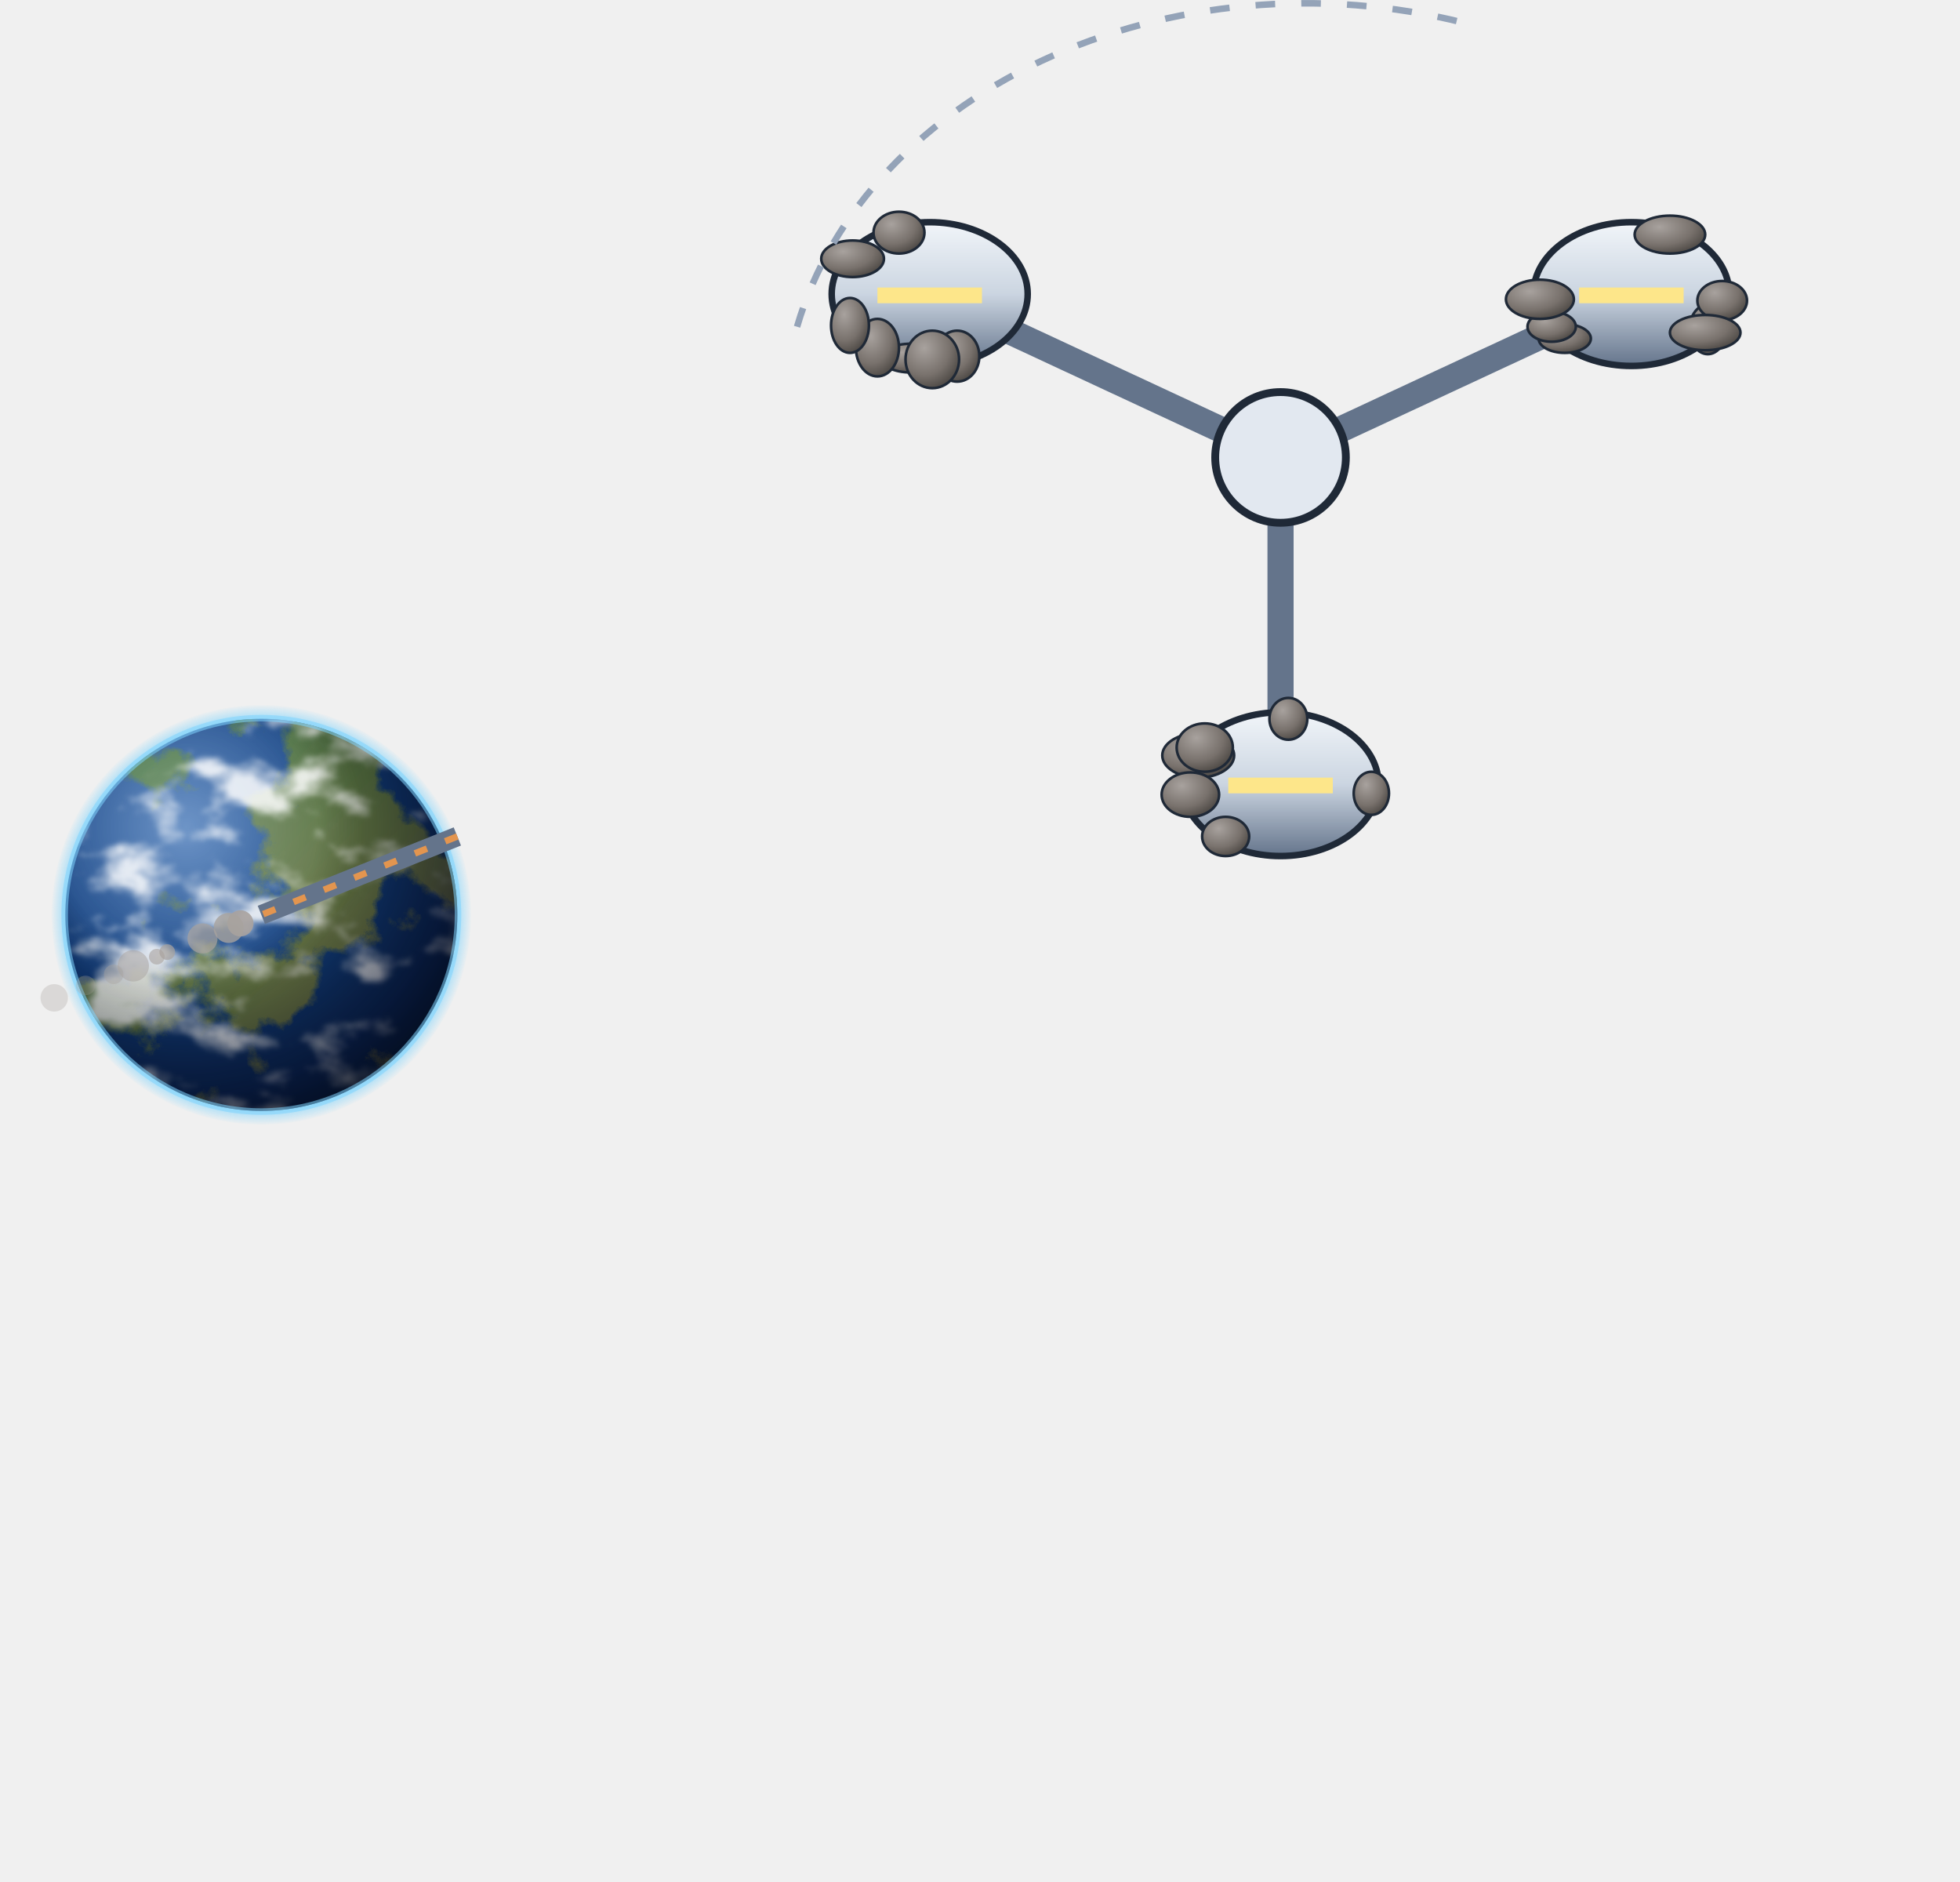
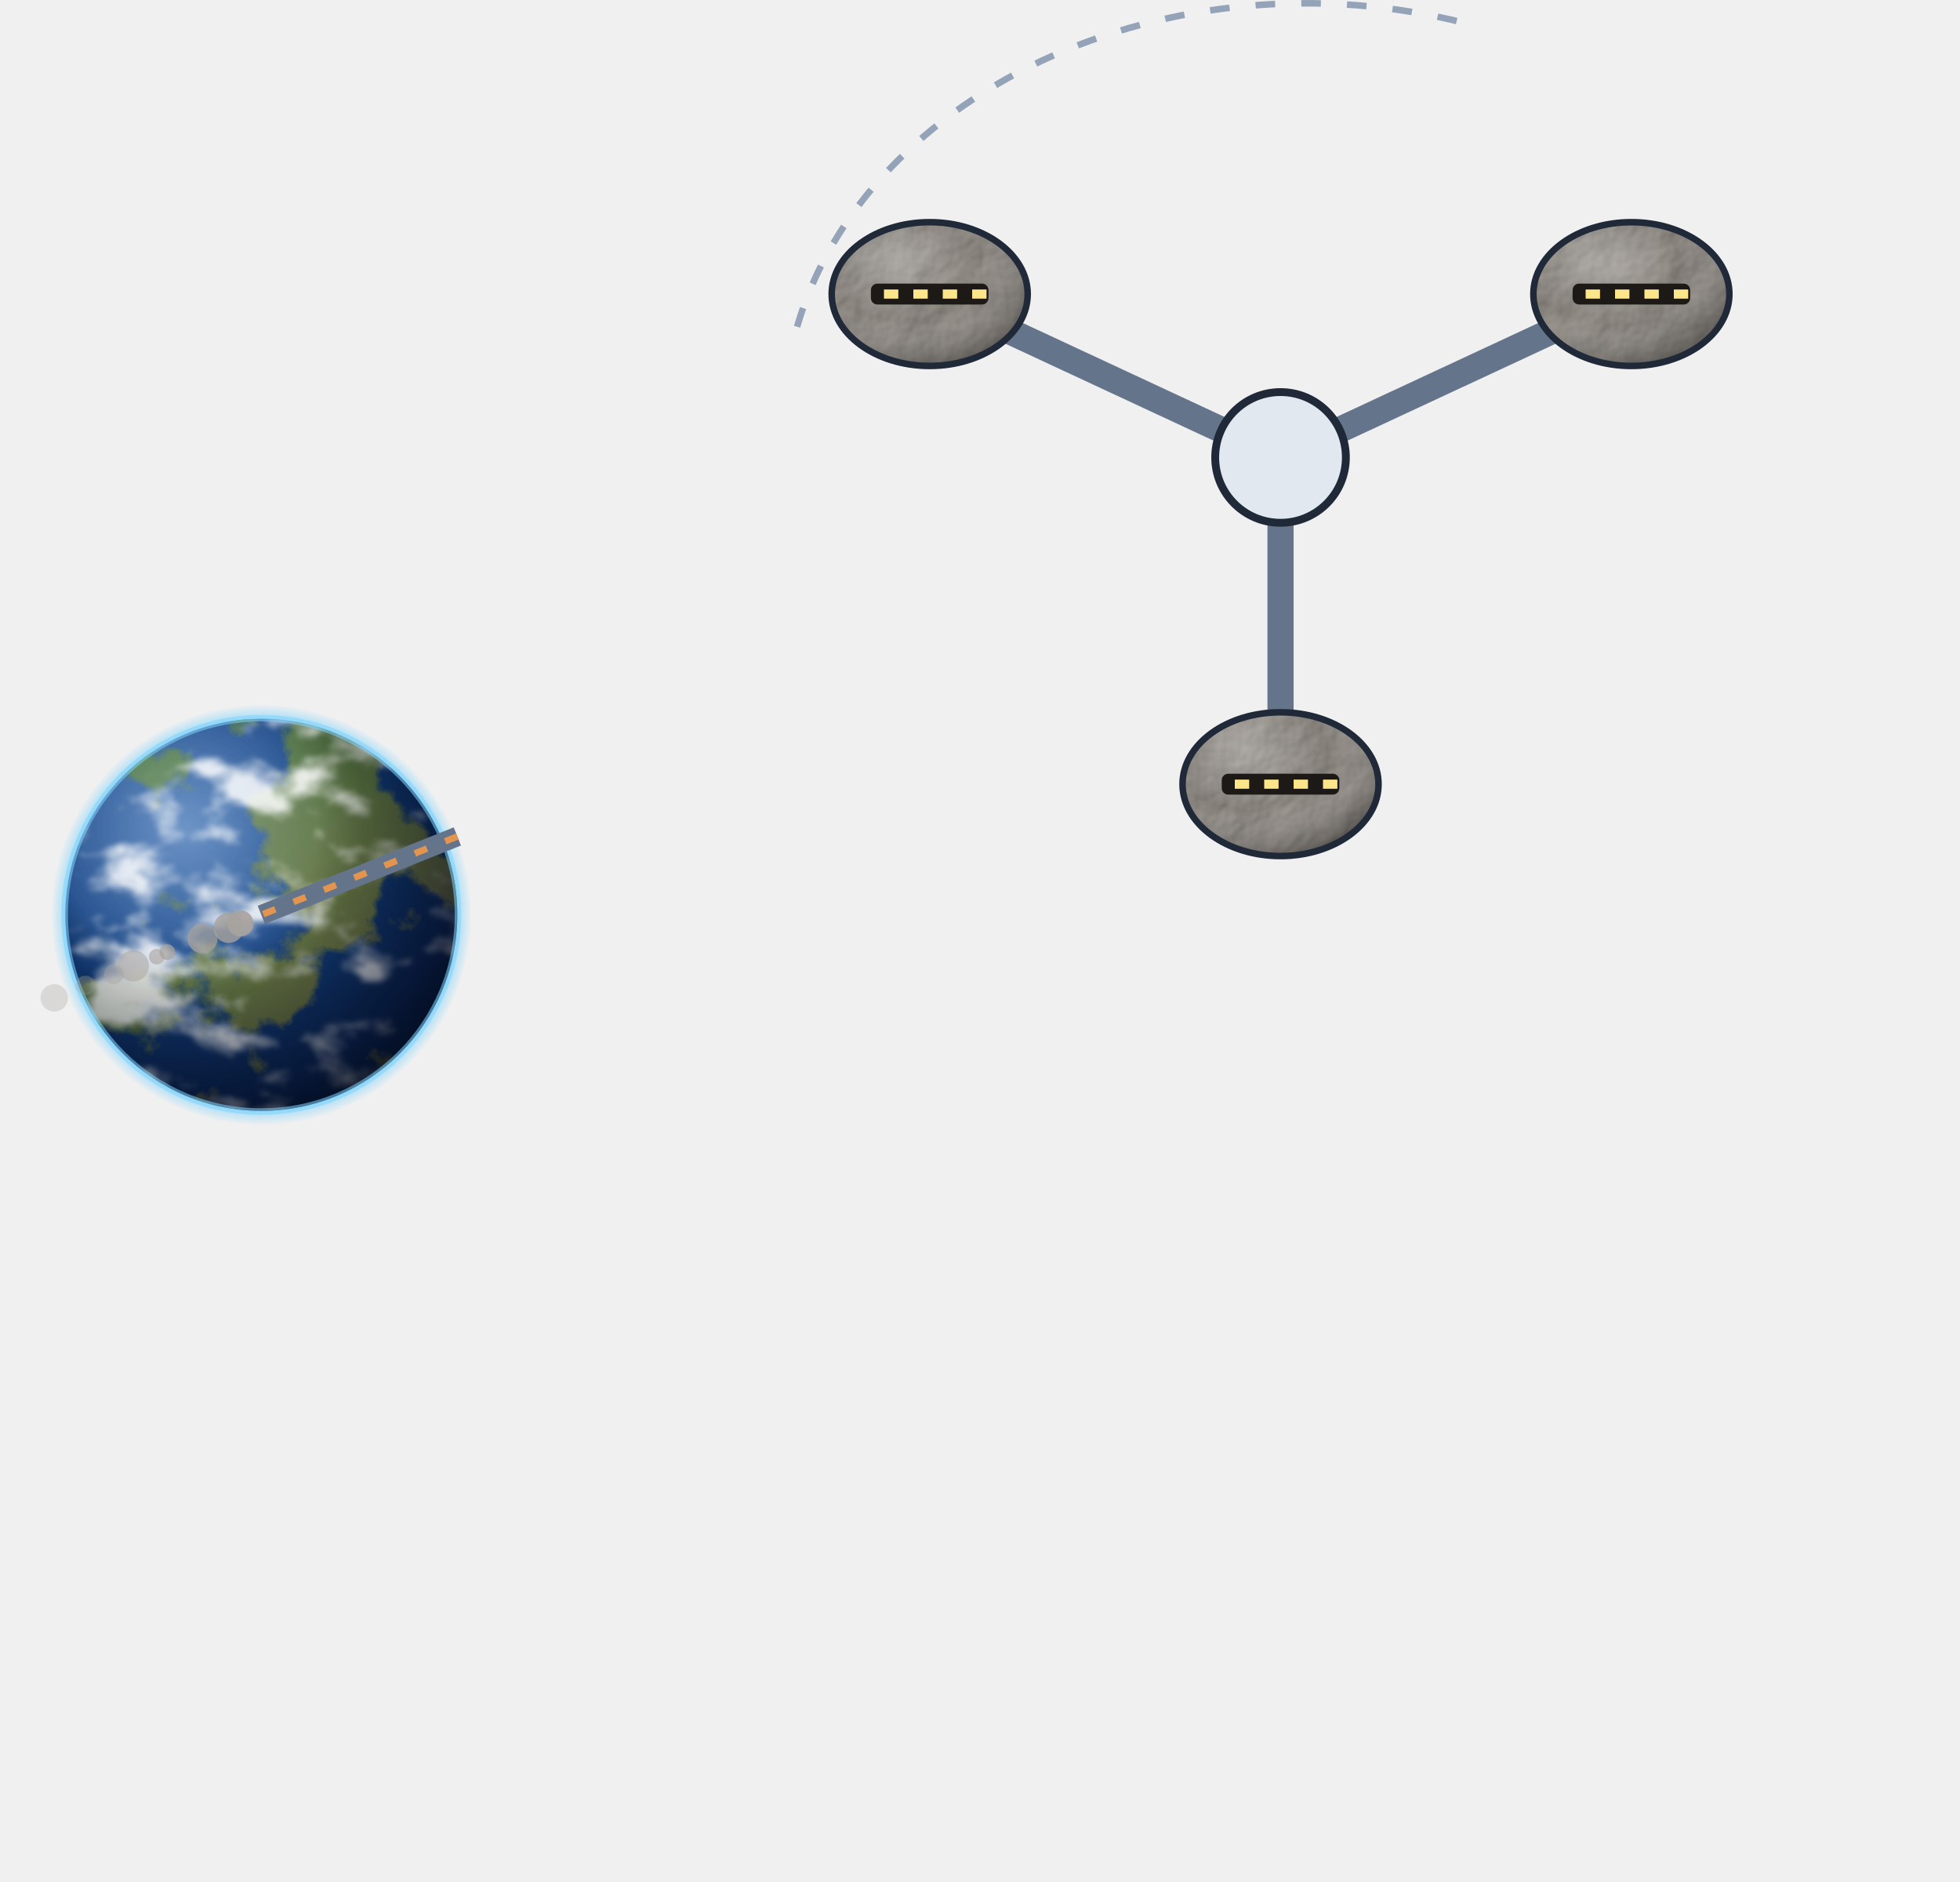
<svg xmlns="http://www.w3.org/2000/svg" viewBox="0 0 300 288" width="300" height="288">
  <defs>
    <filter id="glow" x="-50%" y="-50%" width="200%" height="200%">
      <feGaussianBlur stdDeviation="4" result="b" />
      <feMerge>
        <feMergeNode in="b" />
        <feMergeNode in="SourceGraphic" />
      </feMerge>
    </filter>
    <filter id="soft" x="-50%" y="-50%" width="200%" height="200%">
      <feGaussianBlur stdDeviation="9" />
    </filter>
    <radialGradient id="bg">
      <stop offset="0" stop-color="#000" />
    </radialGradient>
    <radialGradient id="shd" cx="35%" cy="30%" r="80%">
      <stop offset="0" stop-color="#a8a29e" stop-opacity="1" />
      <stop offset="0.6" stop-color="#78716c" stop-opacity="1" />
      <stop offset="1" stop-color="#44403c" stop-opacity="1" />
    </radialGradient>
    <linearGradient id="hul" x1="0" y1="0" x2="0" y2="1">
      <stop offset="0" stop-color="#f1f5f9" stop-opacity="1" />
      <stop offset="0.5" stop-color="#cbd5e1" stop-opacity="1" />
      <stop offset="1" stop-color="#64748b" stop-opacity="1" />
+     </linearGradient>
+     <filter id="rgl" x="-5%" y="-5%" width="110%" height="110%" color-interpolation-filters="sRGB">
+       <feTurbulence type="fractalNoise" baseFrequency="0.12" numOctaves="4" seed="7" result="n" />
+       <feDiffuseLighting in="n" surfaceScale="3.2" diffuseConstant="1.1" lighting-color="#ffffff" result="lit">
+         <feDistantLight azimuth="225" elevation="52" />
+       </feDiffuseLighting>
+       <feComposite in="lit" in2="SourceAlpha" operator="in" result="litc" />
+       <feBlend in="SourceGraphic" in2="litc" mode="multiply" />
+     </filter>
+     <radialGradient id="vol" cx="34%" cy="28%" r="80%">
+       <stop offset="0" stop-color="#fff" stop-opacity="0.32" />
+       <stop offset="0.5" stop-color="#fff" stop-opacity="0" />
+       <stop offset="1" stop-color="#0c0a09" stop-opacity="0.45" />
+     </radialGradient>
+     <linearGradient id="volL" x1="0" y1="0" x2="0" y2="1">
+       <stop offset="0" stop-color="#fff" stop-opacity="0.28" />
+       <stop offset="0.5" stop-color="#fff" stop-opacity="0" />
+       <stop offset="1" stop-color="#0c0a09" stop-opacity="0.4" />
    </linearGradient>
    <linearGradient id="shHull" x1="0" y1="0" x2="1" y2="0">
      <stop offset="0" stop-color="#e3e7ee" stop-opacity="1" />
      <stop offset="0.45" stop-color="#9aa3b2" stop-opacity="1" />
      <stop offset="1" stop-color="#3b424f" stop-opacity="1" />
    </linearGradient>
    <radialGradient id="shTank" cx="35%" cy="35%" r="70%">
      <stop offset="0" stop-color="#f4f6fa" stop-opacity="1" />
      <stop offset="0.55" stop-color="#a7b0be" stop-opacity="1" />
      <stop offset="1" stop-color="#4b5260" stop-opacity="1" />
    </radialGradient>
    <linearGradient id="shRad" x1="0" y1="0" x2="0" y2="1">
      <stop offset="0" stop-color="#3a4252" stop-opacity="1" />
      <stop offset="1" stop-color="#262c38" stop-opacity="1" />
    </linearGradient>
    <linearGradient id="shPv" x1="0" y1="0" x2="0" y2="1">
      <stop offset="0" stop-color="#1e3a8a" stop-opacity="1" />
      <stop offset="1" stop-color="#172554" stop-opacity="1" />
    </linearGradient>
  </defs>
  <defs>
    <clipPath id="jpc">
      <circle cx="40" cy="140" r="30" />
    </clipPath>
    <radialGradient id="jps" cx="30.8%" cy="27.6%" r="75%">
      <stop offset="0" stop-color="#1e5aa8" />
      <stop offset="1" stop-color="#0b2a5c" />
    </radialGradient>
    <filter id="jpl" x="0" y="0" width="100%" height="100%">
      <feTurbulence type="fractalNoise" baseFrequency="0.05" numOctaves="7" seed="21" />
      <feColorMatrix type="matrix" values="0 0 0 0 0  0 0 0 0 0  0 0 0 0 0  14 0 0 0 -7.3" />
      <feComposite in="SourceGraphic" operator="in" />
    </filter>
    <filter id="jpk" x="0" y="0" width="100%" height="100%">
      <feTurbulence type="fractalNoise" baseFrequency="0.073 0.12" numOctaves="6" seed="28" />
      <feColorMatrix type="matrix" values="0 0 0 0 1  0 0 0 0 1  0 0 0 0 1  5 0 0 0 -2.5" />
      <feGaussianBlur stdDeviation="0.3" />
    </filter>
    <linearGradient id="jplg" x1="0" y1="0" x2="1" y2="1">
      <stop offset="0" stop-color="#2f6b3a" />
      <stop offset="1" stop-color="#8a7a4a" />
    </linearGradient>
    <radialGradient id="jpn" cx="30.8%" cy="27.6%" r="95%">
      <stop offset="0.35" stop-color="#000" stop-opacity="0" />
      <stop offset="0.72" stop-color="#020617" stop-opacity="0.55" />
      <stop offset="1" stop-color="#000" stop-opacity="0.92" />
    </radialGradient>
    <radialGradient id="jph" cx="30.8%" cy="27.6%" r="45%">
      <stop offset="0" stop-color="#fff" stop-opacity="0.35" />
      <stop offset="1" stop-color="#fff" stop-opacity="0" />
    </radialGradient>
    <radialGradient id="jpa" cx="50%" cy="50%" r="50%">
      <stop offset="0.9" stop-color="#7dd3fc" stop-opacity="0.9" />
      <stop offset="1" stop-color="#7dd3fc" stop-opacity="0" />
    </radialGradient>
  </defs>
  <circle cx="40" cy="140" r="32.1" fill="url(#jpa)" />
  <g clip-path="url(#jpc)">
    <circle cx="40" cy="140" r="30" fill="url(#jps)" />
    <rect x="10" y="110" width="60" height="60" fill="url(#jplg)" filter="url(#jpl)" />
    <rect x="10" y="110" width="60" height="60" fill="#fff" filter="url(#jpk)" opacity="0.85" />
    <circle cx="40" cy="140" r="30" fill="url(#jph)" />
    <circle cx="40" cy="140" r="30" fill="url(#jpn)" />
  </g>
  <circle cx="40" cy="140" r="30.1" fill="none" stroke="#7dd3fc" stroke-width="1" stroke-opacity="0.55" />
  <line x1="196" y1="70" x2="196" y2="120" stroke="#64748b" stroke-width="4" />
-   <ellipse cx="196" cy="120" rx="15" ry="11" fill="url(#hul)" stroke="#1f2937" stroke-width="1" />
-   <ellipse cx="209.9" cy="121.4" rx="2.7" ry="3.3" fill="url(#shd)" stroke="#1f2937" stroke-width="0.4" />
-   <ellipse cx="197.2" cy="110" rx="2.9" ry="3.2" fill="url(#shd)" stroke="#1f2937" stroke-width="0.4" />
-   <ellipse cx="182.2" cy="121.5" rx="3.4" ry="2.9" fill="url(#shd)" stroke="#1f2937" stroke-width="0.4" />
-   <ellipse cx="183.4" cy="115.6" rx="5.5" ry="3.4" fill="url(#shd)" stroke="#1f2937" stroke-width="0.4" />
-   <ellipse cx="182.2" cy="121.6" rx="4.4" ry="3.4" fill="url(#shd)" stroke="#1f2937" stroke-width="0.4" />
-   <ellipse cx="184.4" cy="114.4" rx="4.3" ry="3.7" fill="url(#shd)" stroke="#1f2937" stroke-width="0.4" />
-   <ellipse cx="187.6" cy="128" rx="3.6" ry="3" fill="url(#shd)" stroke="#1f2937" stroke-width="0.4" />
-   <rect x="188" y="119" width="16" height="2.4" fill="#fde68a" />
+   <ellipse cx="196" cy="120" rx="15" ry="11" fill="#9a948d" filter="url(#rgl)" />
+   <ellipse cx="196" cy="120" rx="15" ry="11" fill="url(#vol)" />
+   <ellipse cx="196" cy="120" rx="15" ry="11" fill="none" stroke="#1f2937" stroke-width="1" />
+   <rect x="187" y="118.4" width="18" height="3.2" rx="1" fill="#1c1917" />
+   <rect x="189" y="119.3" width="2.2" height="1.4" fill="#fde68a" />
+   <rect x="193.5" y="119.3" width="2.2" height="1.4" fill="#fde68a" />
+   <rect x="198" y="119.3" width="2.2" height="1.4" fill="#fde68a" />
+   <rect x="202.5" y="119.3" width="2.2" height="1.4" fill="#fde68a" />
  <line x1="196" y1="70" x2="142.3" y2="45" stroke="#64748b" stroke-width="4" />
-   <ellipse cx="142.3" cy="45" rx="15" ry="11" fill="url(#hul)" stroke="#1f2937" stroke-width="1" />
-   <ellipse cx="146.5" cy="54.5" rx="3.4" ry="3.9" fill="url(#shd)" stroke="#1f2937" stroke-width="0.4" />
-   <ellipse cx="130.5" cy="39.6" rx="4.8" ry="2.8" fill="url(#shd)" stroke="#1f2937" stroke-width="0.4" />
-   <ellipse cx="139.4" cy="54.8" rx="4.6" ry="2.2" fill="url(#shd)" stroke="#1f2937" stroke-width="0.4" />
-   <ellipse cx="137.6" cy="35.6" rx="3.9" ry="3.2" fill="url(#shd)" stroke="#1f2937" stroke-width="0.4" />
-   <ellipse cx="142.7" cy="55" rx="4.1" ry="4.4" fill="url(#shd)" stroke="#1f2937" stroke-width="0.4" />
-   <ellipse cx="134.3" cy="53.2" rx="3.3" ry="4.4" fill="url(#shd)" stroke="#1f2937" stroke-width="0.4" />
-   <ellipse cx="130.1" cy="49.8" rx="2.9" ry="4.2" fill="url(#shd)" stroke="#1f2937" stroke-width="0.4" />
-   <rect x="134.3" y="44" width="16" height="2.4" fill="#fde68a" />
+   <ellipse cx="142.3" cy="45" rx="15" ry="11" fill="#9a948d" filter="url(#rgl)" />
+   <ellipse cx="142.3" cy="45" rx="15" ry="11" fill="url(#vol)" />
+   <ellipse cx="142.3" cy="45" rx="15" ry="11" fill="none" stroke="#1f2937" stroke-width="1" />
+   <rect x="133.3" y="43.4" width="18" height="3.2" rx="1" fill="#1c1917" />
+   <rect x="135.3" y="44.3" width="2.2" height="1.4" fill="#fde68a" />
+   <rect x="139.8" y="44.3" width="2.2" height="1.4" fill="#fde68a" />
+   <rect x="144.3" y="44.3" width="2.2" height="1.4" fill="#fde68a" />
+   <rect x="148.8" y="44.3" width="2.2" height="1.4" fill="#fde68a" />
  <line x1="196" y1="70" x2="249.7" y2="45" stroke="#64748b" stroke-width="4" />
-   <ellipse cx="249.7" cy="45" rx="15" ry="11" fill="url(#hul)" stroke="#1f2937" stroke-width="1" />
-   <ellipse cx="239.5" cy="51.8" rx="4" ry="2.2" fill="url(#shd)" stroke="#1f2937" stroke-width="0.4" />
-   <ellipse cx="237.5" cy="50" rx="3.7" ry="2.3" fill="url(#shd)" stroke="#1f2937" stroke-width="0.4" />
-   <ellipse cx="261.4" cy="50.4" rx="2.8" ry="3.8" fill="url(#shd)" stroke="#1f2937" stroke-width="0.4" />
-   <ellipse cx="255.6" cy="35.9" rx="5.4" ry="2.9" fill="url(#shd)" stroke="#1f2937" stroke-width="0.4" />
-   <ellipse cx="263.6" cy="46" rx="3.8" ry="3" fill="url(#shd)" stroke="#1f2937" stroke-width="0.4" />
-   <ellipse cx="261" cy="50.9" rx="5.4" ry="2.7" fill="url(#shd)" stroke="#1f2937" stroke-width="0.4" />
-   <ellipse cx="235.7" cy="45.8" rx="5.2" ry="3" fill="url(#shd)" stroke="#1f2937" stroke-width="0.4" />
-   <rect x="241.7" y="44" width="16" height="2.4" fill="#fde68a" />
+   <ellipse cx="249.7" cy="45" rx="15" ry="11" fill="#9a948d" filter="url(#rgl)" />
+   <ellipse cx="249.7" cy="45" rx="15" ry="11" fill="url(#vol)" />
+   <ellipse cx="249.7" cy="45" rx="15" ry="11" fill="none" stroke="#1f2937" stroke-width="1" />
+   <rect x="240.7" y="43.4" width="18" height="3.2" rx="1" fill="#1c1917" />
+   <rect x="242.7" y="44.3" width="2.2" height="1.4" fill="#fde68a" />
+   <rect x="247.2" y="44.3" width="2.2" height="1.4" fill="#fde68a" />
+   <rect x="251.7" y="44.3" width="2.2" height="1.4" fill="#fde68a" />
+   <rect x="256.2" y="44.3" width="2.2" height="1.4" fill="#fde68a" />
  <path d="M122,50 A80,64 0 0 1 226,4" stroke="#94a3b8" stroke-dasharray="3 4" fill="none" />
  <circle cx="196" cy="70" r="10" fill="#e2e8f0" stroke="#1f2937" stroke-width="1.2" />
  <line x1="70" y1="128" x2="40" y2="140" stroke="#64748b" stroke-width="3" />
  <line x1="70" y1="128" x2="40" y2="140" stroke="#e3954f" stroke-width="1" stroke-dasharray="2 3" />
  <circle cx="36.8" cy="141.3" r="2" fill="#a8a29e" opacity="0.9" />
  <circle cx="35" cy="142" r="2.3" fill="#a8a29e" opacity="0.8" />
  <circle cx="31" cy="143.6" r="2.3" fill="#a8a29e" opacity="0.7" />
  <circle cx="25.6" cy="145.7" r="1.2" fill="#a8a29e" opacity="0.7" />
  <circle cx="24" cy="146.4" r="1.2" fill="#a8a29e" opacity="0.6" />
  <circle cx="20.4" cy="147.8" r="2.4" fill="#a8a29e" opacity="0.5" />
  <circle cx="17.4" cy="149.1" r="1.5" fill="#a8a29e" opacity="0.4" />
  <circle cx="13.1" cy="150.8" r="1.5" fill="#a8a29e" opacity="0.3" />
  <circle cx="8.3" cy="152.7" r="2.1" fill="#a8a29e" opacity="0.3" />
</svg>
